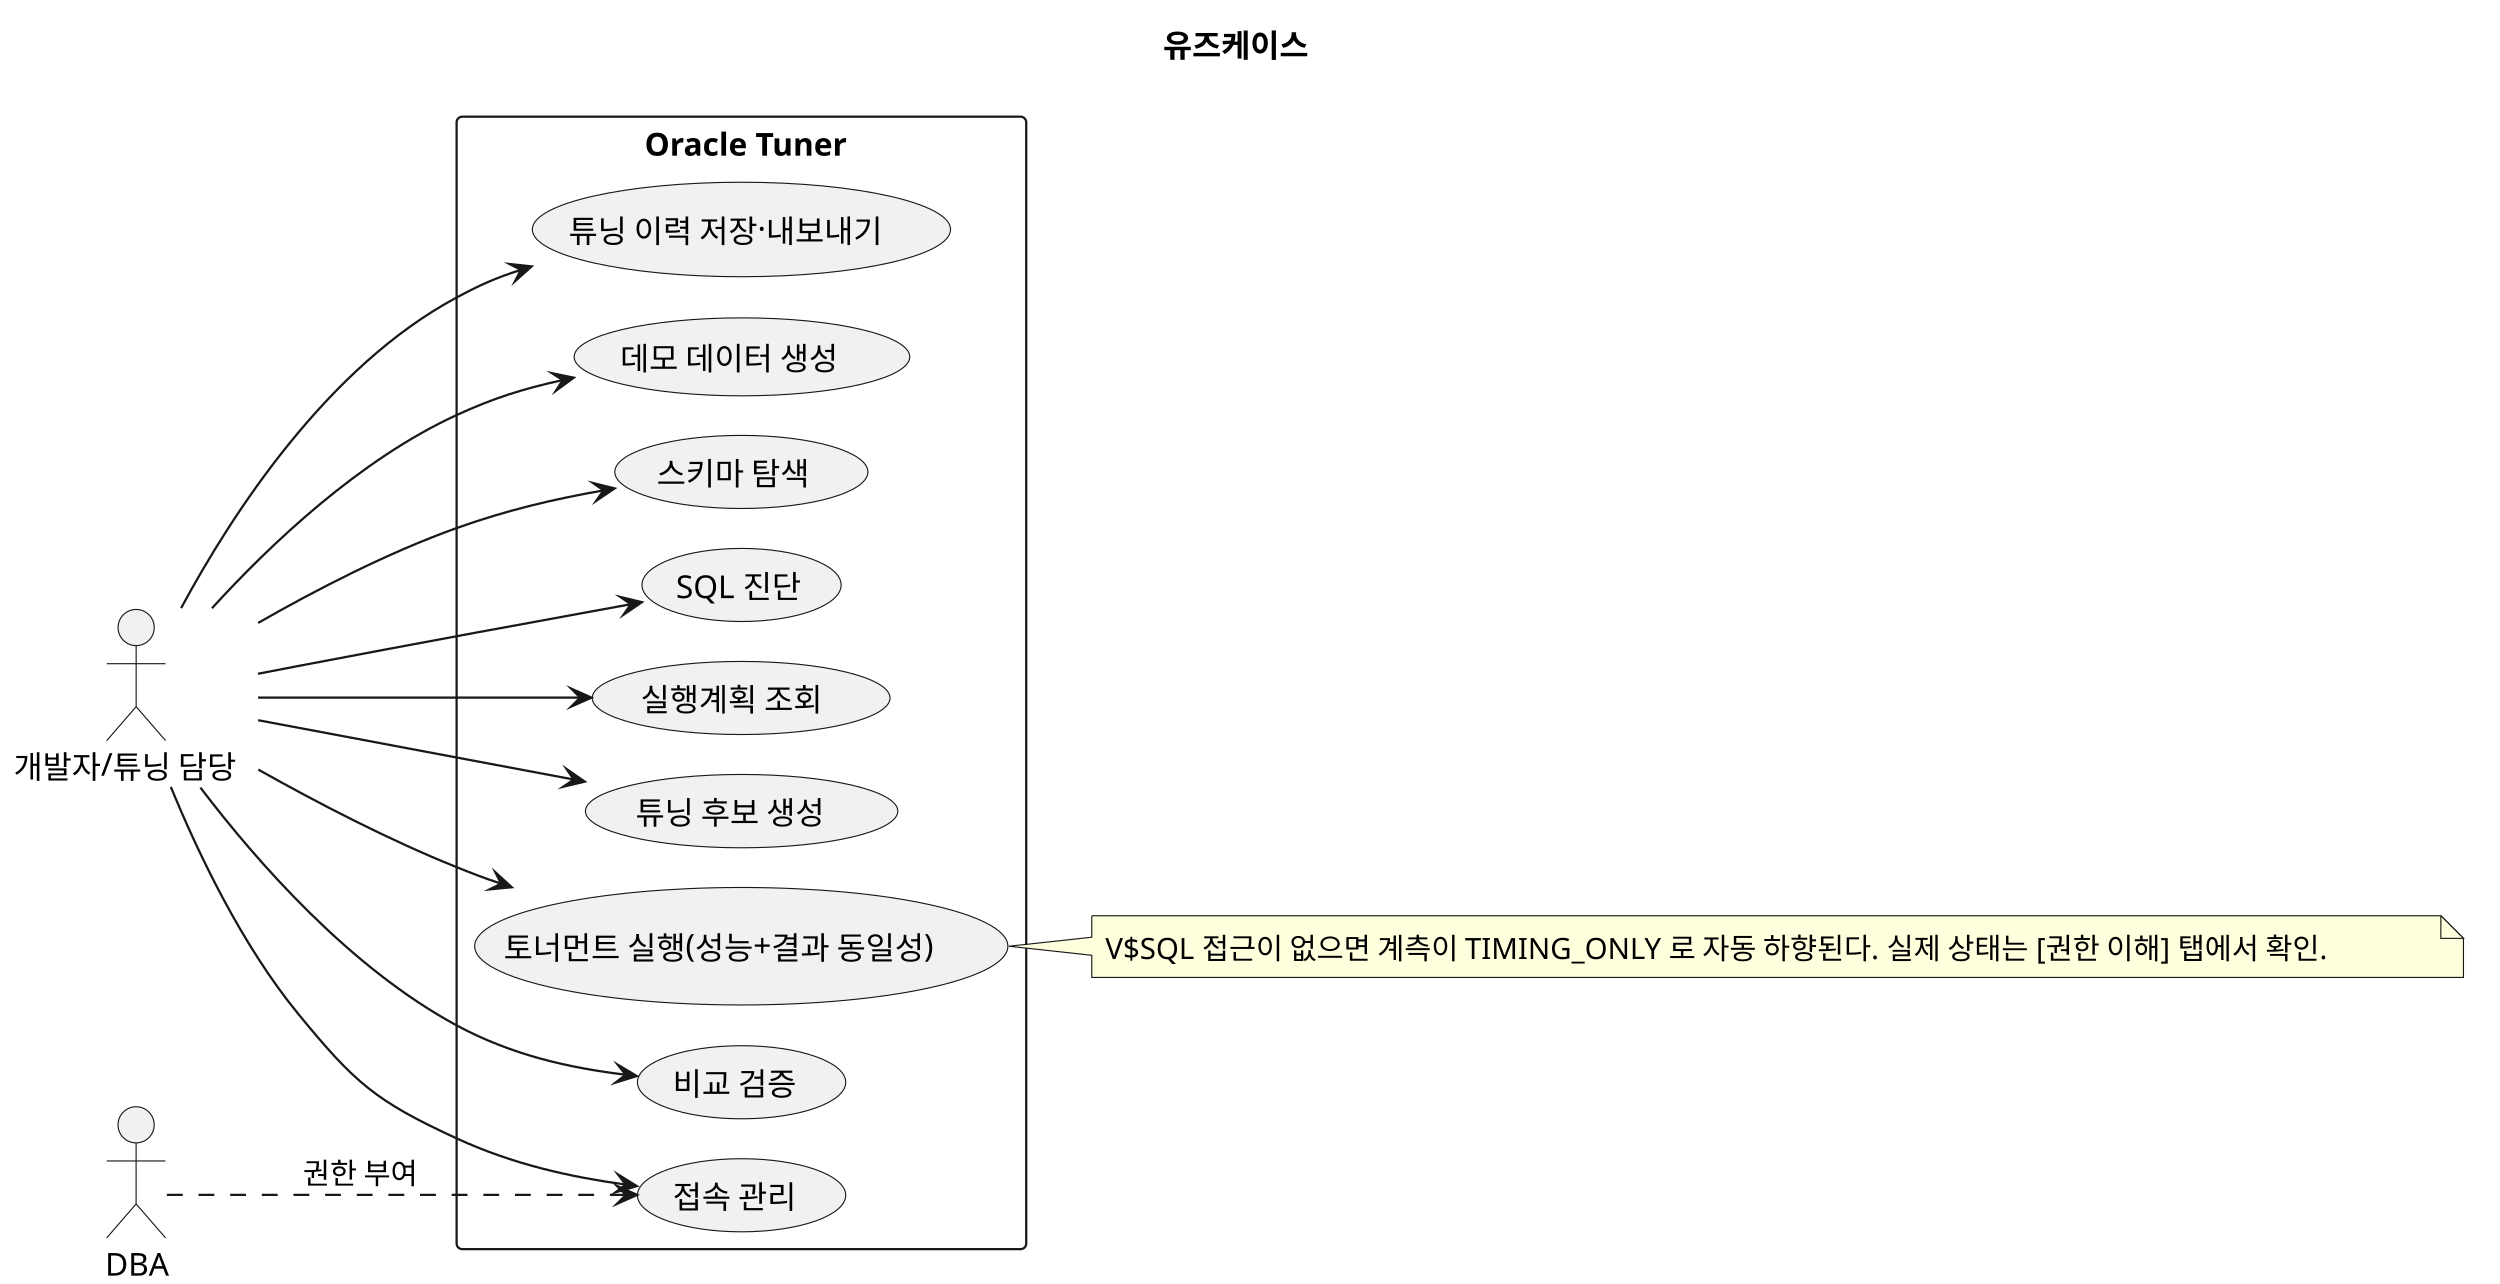
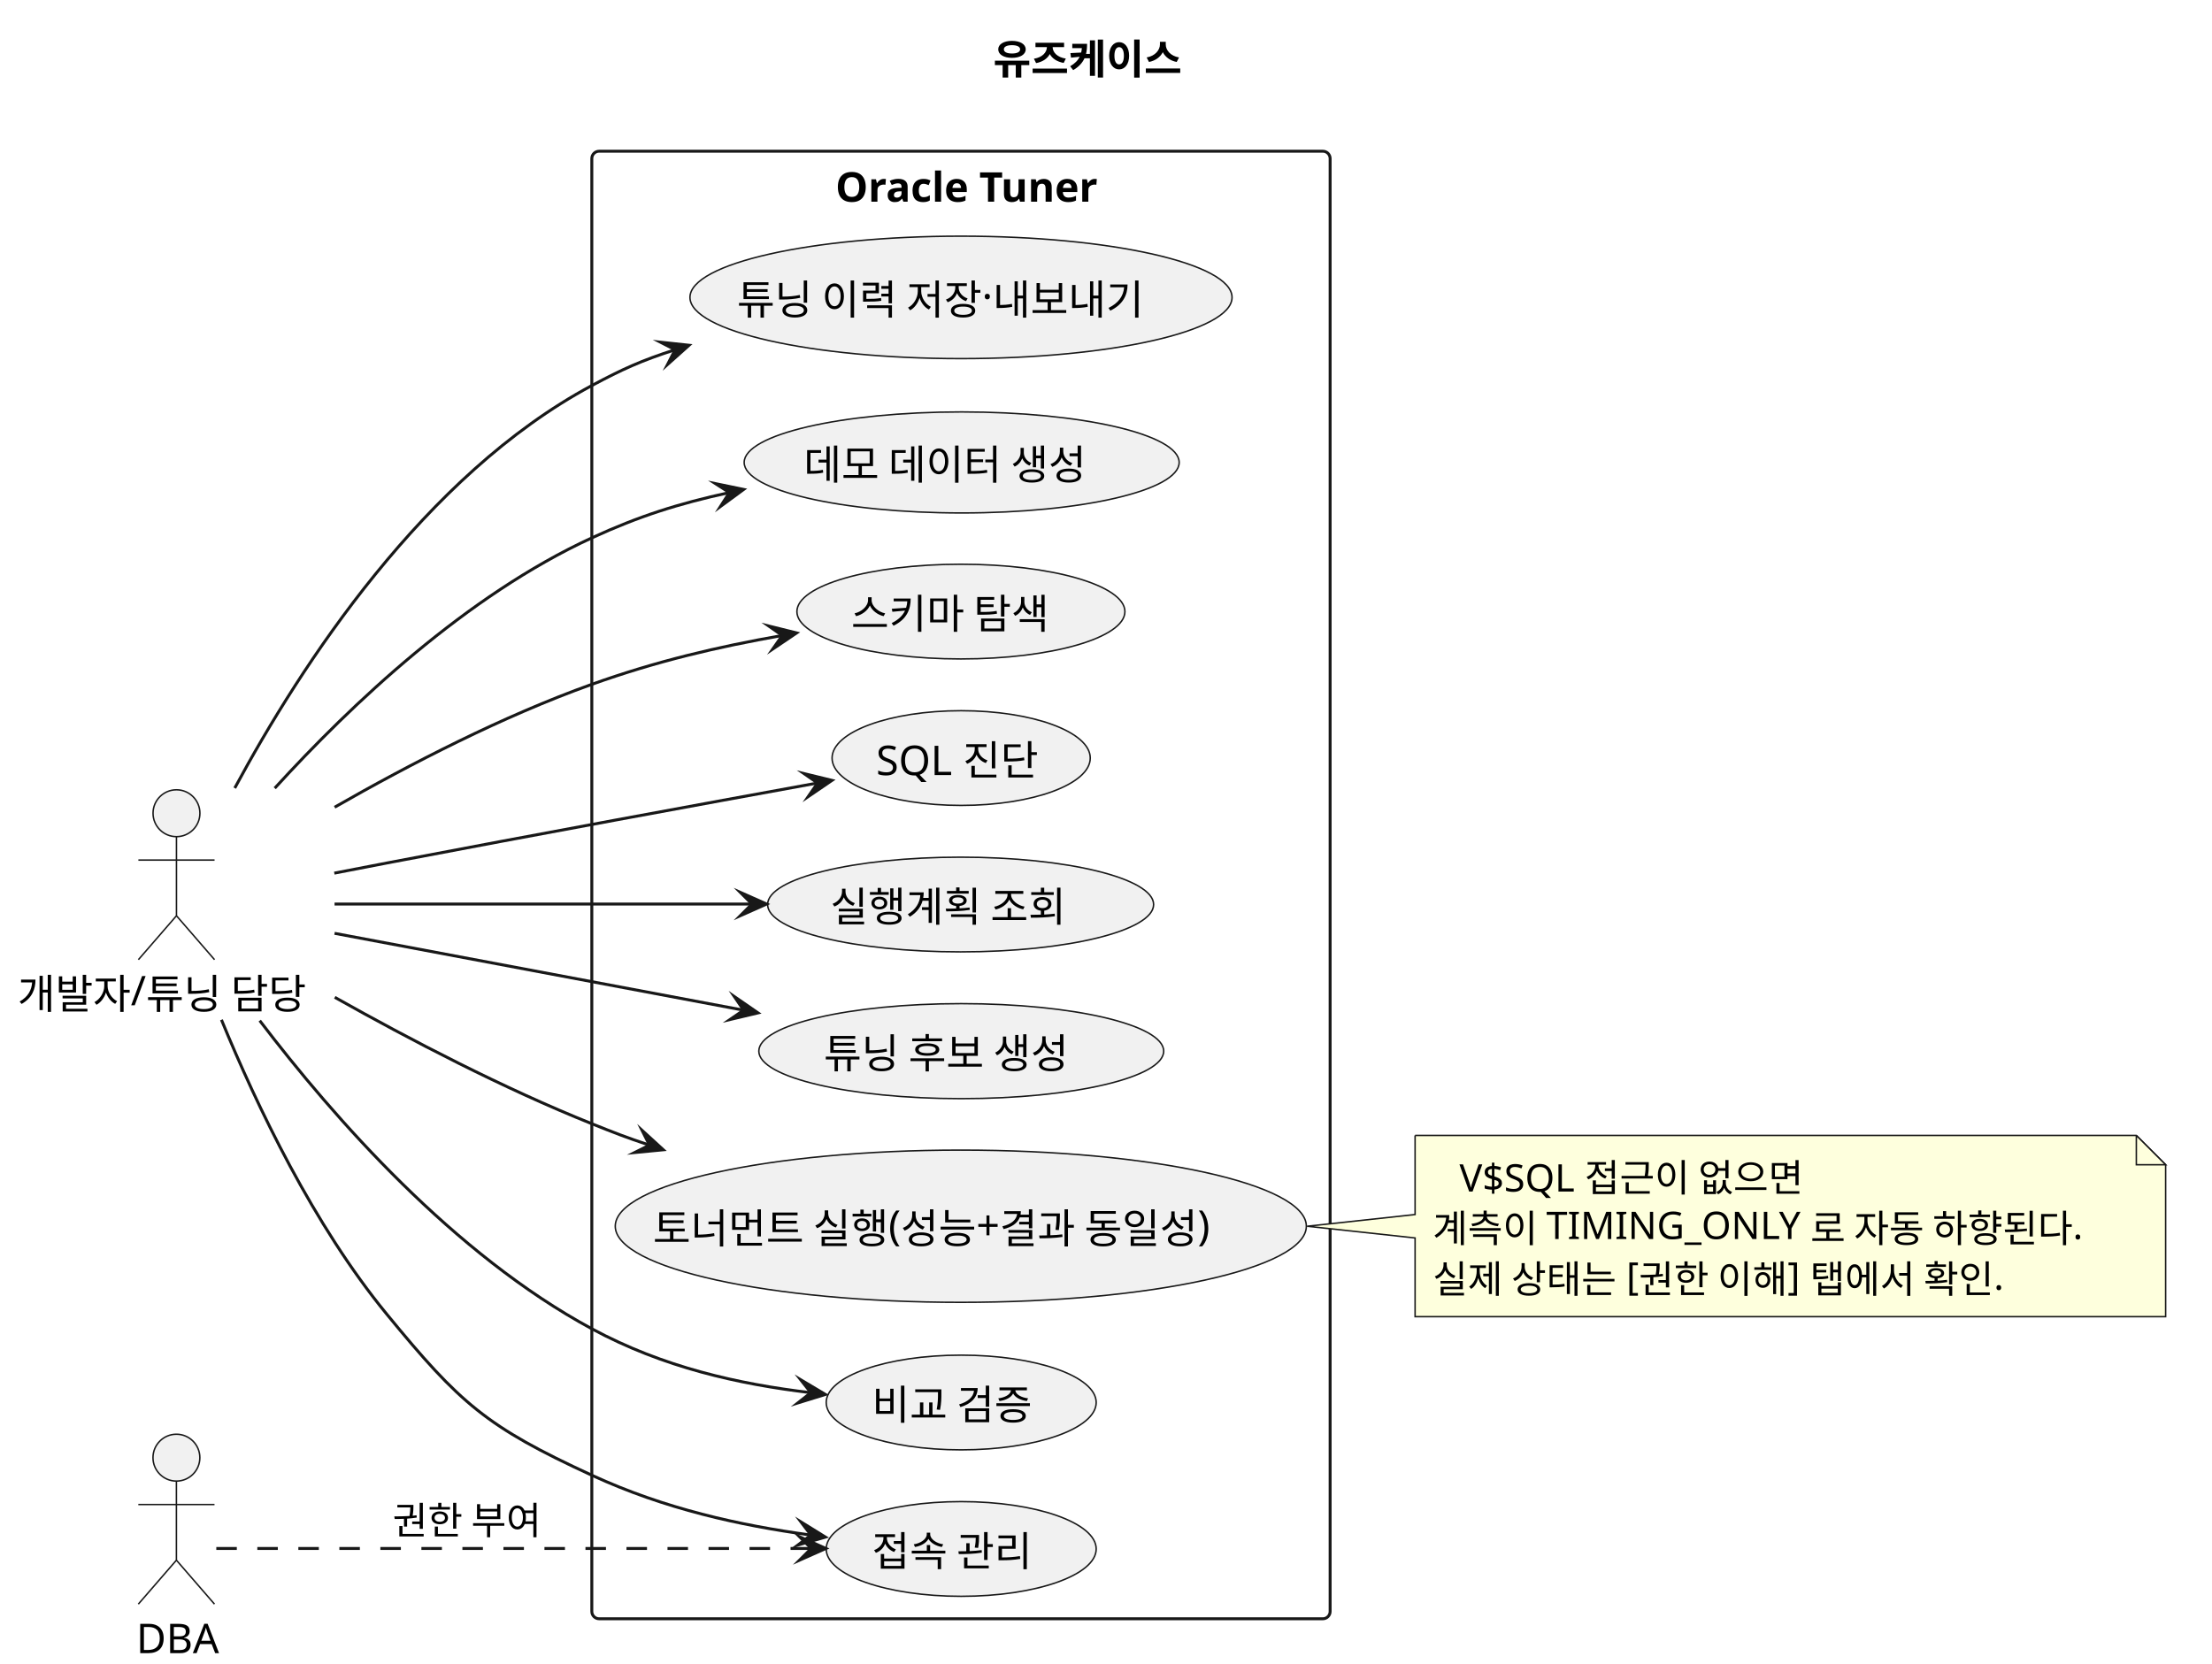
- <svg xmlns="http://www.w3.org/2000/svg" contentStyleType="text/css" data-diagram-type="DESCRIPTION" height="568px" preserveAspectRatio="none" style="width:1106px;height:568px;background:#FFFFFF;" version="1.1" viewBox="0 0 1106 568" width="1106px" zoomAndPan="magnify">
+ <svg xmlns="http://www.w3.org/2000/svg" contentStyleType="text/css" data-diagram-type="DESCRIPTION" height="568px" preserveAspectRatio="none" style="width:755px;height:568px;background:#FFFFFF;" version="1.1" viewBox="0 0 755 568" width="755px" zoomAndPan="magnify">
  <defs />
  <g>
    <g class="title" data-source-line="3">
-       <text fill="#000000" font-family="Malgun Gothic" font-size="14" font-weight="700" lengthAdjust="spacing" textLength="70" x="514.5" y="25.237">유즈케이스</text>
+       <text fill="#000000" font-family="Malgun Gothic" font-size="14" font-weight="700" lengthAdjust="spacing" textLength="70" x="339" y="25.237">유즈케이스</text>
    </g>
    <g class="cluster" data-qualified-name="Oracle Tuner" data-source-line="10" id="ent0003">
      <rect fill="none" height="501" rx="2.5" ry="2.5" style="stroke:#181818;stroke-width:1;" width="252" x="202" y="51.621" />
      <text fill="#000000" font-family="Malgun Gothic" font-size="14" font-weight="700" lengthAdjust="spacing" textLength="85.661" x="285.169" y="68.858">Oracle Tuner</text>
    </g>
    <g class="entity" data-qualified-name="DEV" data-source-line="7" id="ent0001">
      <ellipse cx="60.233" cy="277.621" fill="#F1F1F1" rx="8" ry="8" style="stroke:#181818;stroke-width:0.5;" />
      <path d="M60.233,285.621 L60.233,312.621 M47.233,293.621 L73.233,293.621 M60.233,312.621 L47.233,327.621 M60.233,312.621 L73.233,327.621" fill="none" style="stroke:#181818;stroke-width:0.5;" />
      <text fill="#000000" font-family="Malgun Gothic" font-size="14" lengthAdjust="spacing" textLength="108.466" x="6" y="344.358">개발자/튜닝 담당</text>
    </g>
    <g class="entity" data-qualified-name="DBA" data-source-line="8" id="ent0002">
      <ellipse cx="60.213" cy="497.621" fill="#F1F1F1" rx="8" ry="8" style="stroke:#181818;stroke-width:0.5;" />
      <path d="M60.213,505.621 L60.213,532.621 M47.213,513.621 L73.213,513.621 M60.213,532.621 L47.213,547.621 M60.213,532.621 L73.213,547.621" fill="none" style="stroke:#181818;stroke-width:0.5;" />
      <text fill="#000000" font-family="Malgun Gothic" font-size="14" lengthAdjust="spacing" textLength="27.426" x="46.5" y="564.358">DBA</text>
    </g>
    <g class="entity" data-qualified-name="GMN23" data-source-line="34" id="ent0024">
-       <path d="M483,405.121 L483,414.621 L446.264,418.621 L483,422.621 L483,432.412 A0,0 0 0 0 483,432.412 L1089.832,432.412 A0,0 0 0 0 1089.832,432.412 L1089.832,415.121 L1079.832,405.121 L483,405.121 A0,0 0 0 0 483,405.121" fill="#FEFFDD" style="stroke:#181818;stroke-width:0.5;" />
-       <path d="M1079.832,405.121 L1079.832,415.121 L1089.832,415.121 L1079.832,405.121" fill="#FEFFDD" style="stroke:#181818;stroke-width:0.5;" />
-       <text fill="#000000" font-family="Malgun Gothic" font-size="13" lengthAdjust="spacing" textLength="585.832" x="489" y="424.27">V$SQL 접근이 없으면 계측이 TIMING_ONLY 로 자동 하향된다. 실제 상태는 [권한 이해] 탭에서 확인.</text>
+       <path d="M483,387.621 L483,414.621 L446.135,418.621 L483,422.621 L483,449.494 A0,0 0 0 0 483,449.494 L739.174,449.494 A0,0 0 0 0 739.174,449.494 L739.174,397.621 L729.174,387.621 L483,387.621 A0,0 0 0 0 483,387.621" fill="#FEFFDD" style="stroke:#181818;stroke-width:0.5;" />
+       <path d="M729.174,387.621 L729.174,397.621 L739.174,397.621 L729.174,387.621" fill="#FEFFDD" style="stroke:#181818;stroke-width:0.5;" />
+       <text fill="#000000" font-family="Malgun Gothic" font-size="13" lengthAdjust="spacing" textLength="125.899" x="498.141" y="406.77">V$SQL 접근이 없으면</text>
+       <text fill="#000000" font-family="Malgun Gothic" font-size="13" lengthAdjust="spacing" textLength="235.174" x="489" y="424.061">계측이 TIMING_ONLY 로 자동 하향된다.</text>
+       <text fill="#000000" font-family="Malgun Gothic" font-size="13" lengthAdjust="spacing" textLength="215.617" x="489" y="441.352">실제 상태는 [권한 이해] 탭에서 확인.</text>
    </g>
    <g class="entity" data-qualified-name="Oracle Tuner.UC1" data-source-line="11" id="ent0004">
      <ellipse cx="328.078" cy="528.788" fill="#F1F1F1" rx="46.078" ry="16.167" style="stroke:#181818;stroke-width:0.5;" />
      <text fill="#000000" font-family="Malgun Gothic" font-size="14" lengthAdjust="spacing" textLength="60.922" x="297.617" y="534.599">접속 관리</text>
    </g>
    <g class="entity" data-qualified-name="Oracle Tuner.UC2" data-source-line="12" id="ent0005">
      <ellipse cx="327.978" cy="208.788" fill="#F1F1F1" rx="55.978" ry="16.167" style="stroke:#181818;stroke-width:0.5;" />
      <text fill="#000000" font-family="Malgun Gothic" font-size="14" lengthAdjust="spacing" textLength="74.922" x="290.517" y="214.599">스키마 탐색</text>
    </g>
    <g class="entity" data-qualified-name="Oracle Tuner.UC3" data-source-line="13" id="ent0006">
      <ellipse cx="328.063" cy="258.788" fill="#F1F1F1" rx="44.063" ry="16.167" style="stroke:#181818;stroke-width:0.5;" />
      <text fill="#000000" font-family="Malgun Gothic" font-size="14" lengthAdjust="spacing" textLength="58.071" x="299.027" y="264.599">SQL 진단</text>
    </g>
    <g class="entity" data-qualified-name="Oracle Tuner.UC4" data-source-line="14" id="ent0007">
      <ellipse cx="327.877" cy="308.788" fill="#F1F1F1" rx="65.877" ry="16.167" style="stroke:#181818;stroke-width:0.5;" />
      <text fill="#000000" font-family="Malgun Gothic" font-size="14" lengthAdjust="spacing" textLength="88.922" x="283.416" y="314.599">실행계획 조회</text>
    </g>
    <g class="entity" data-qualified-name="Oracle Tuner.UC5" data-source-line="15" id="ent0008">
      <ellipse cx="328.097" cy="358.841" fill="#F1F1F1" rx="69.097" ry="16.219" style="stroke:#181818;stroke-width:0.5;" />
      <text fill="#000000" font-family="Malgun Gothic" font-size="14" lengthAdjust="spacing" textLength="93.844" x="281.175" y="364.651">튜닝 후보 생성</text>
    </g>
    <g class="entity" data-qualified-name="Oracle Tuner.UC6" data-source-line="16" id="ent0009">
      <ellipse cx="327.942" cy="418.609" fill="#F1F1F1" rx="117.942" ry="25.988" style="stroke:#181818;stroke-width:0.5;" />
      <text fill="#000000" font-family="Malgun Gothic" font-size="14" lengthAdjust="spacing" textLength="210.185" x="222.849" y="424.42">토너먼트 실행(성능+결과 동일성)</text>
    </g>
    <g class="entity" data-qualified-name="Oracle Tuner.UC7" data-source-line="17" id="ent0010">
      <ellipse cx="328.078" cy="478.788" fill="#F1F1F1" rx="46.078" ry="16.167" style="stroke:#181818;stroke-width:0.5;" />
      <text fill="#000000" font-family="Malgun Gothic" font-size="14" lengthAdjust="spacing" textLength="60.922" x="297.617" y="484.599">비교 검증</text>
    </g>
    <g class="entity" data-qualified-name="Oracle Tuner.UC8" data-source-line="18" id="ent0011">
      <ellipse cx="328.011" cy="101.523" fill="#F1F1F1" rx="92.511" ry="20.902" style="stroke:#181818;stroke-width:0.5;" />
      <text fill="#000000" font-family="Malgun Gothic" font-size="14" lengthAdjust="spacing" textLength="152.906" x="251.558" y="107.334">튜닝 이력 저장·내보내기</text>
    </g>
    <g class="entity" data-qualified-name="Oracle Tuner.UC9" data-source-line="19" id="ent0012">
      <ellipse cx="328.237" cy="157.869" fill="#F1F1F1" rx="74.237" ry="17.247" style="stroke:#181818;stroke-width:0.5;" />
      <text fill="#000000" font-family="Malgun Gothic" font-size="14" lengthAdjust="spacing" textLength="107.844" x="274.315" y="163.679">데모 데이터 생성</text>
    </g>
    <g class="link" data-entity-1="ent0001" data-entity-2="ent0004" data-link-type="dependency" id="lnk13">
      <polygon fill="#181818" points="281.747,524.734,273.374,519.548,276.793,524.055,272.287,527.474,281.747,524.734" style="stroke:#181818;stroke-width:1;stroke-linejoin:miter;stroke-miterlimit:10;" />
      <path d="M75.585,348.143 C87.755,377.777 107.108,418.282 132,448.621 C157.096,479.209 166.064,487.067 202,503.621 C227.026,515.149 252.321,520.698 276.793,524.055" fill="none" style="stroke:#181818;stroke-width:1;" />
    </g>
    <g class="link" data-entity-1="ent0001" data-entity-2="ent0005" data-link-type="dependency" id="lnk14">
      <polygon fill="#181818" points="271.92,216.073,262.362,213.699,266.996,216.943,263.753,221.577,271.92,216.073" style="stroke:#181818;stroke-width:1;stroke-linejoin:miter;stroke-miterlimit:10;" />
      <path d="M114.21,275.572 C139.922,260.855 171.712,244.442 202,233.621 C224.3,225.654 244.872,220.849 266.996,216.943" fill="none" style="stroke:#181818;stroke-width:1;" />
    </g>
    <g class="link" data-entity-1="ent0001" data-entity-2="ent0006" data-link-type="dependency" id="lnk15">
      <polygon fill="#181818" points="283.985,266.408,274.414,264.084,279.065,267.303,275.846,271.954,283.985,266.408" style="stroke:#181818;stroke-width:1;stroke-linejoin:miter;stroke-miterlimit:10;" />
      <path d="M114.101,298.077 C120.136,296.901 126.2,295.728 132,294.621 C184.245,284.648 239.535,274.495 279.065,267.303" fill="none" style="stroke:#181818;stroke-width:1;" />
    </g>
    <g class="link" data-entity-1="ent0001" data-entity-2="ent0007" data-link-type="dependency" id="lnk16">
      <polygon fill="#181818" points="261.663,308.621,252.663,304.621,256.663,308.621,252.663,312.621,261.663,308.621" style="stroke:#181818;stroke-width:1;stroke-linejoin:miter;stroke-miterlimit:10;" />
      <path d="M114.19,308.621 C156.641,308.621 211.307,308.621 256.663,308.621" fill="none" style="stroke:#181818;stroke-width:1;" />
    </g>
    <g class="link" data-entity-1="ent0001" data-entity-2="ent0008" data-link-type="dependency" id="lnk17">
      <polygon fill="#181818" points="258.728,345.788,250.622,340.194,253.814,344.864,249.144,348.057,258.728,345.788" style="stroke:#181818;stroke-width:1;stroke-linejoin:miter;stroke-miterlimit:10;" />
      <path d="M114.19,318.619 C155.732,326.428 208.844,336.411 253.814,344.864" fill="none" style="stroke:#181818;stroke-width:1;" />
    </g>
    <g class="link" data-entity-1="ent0001" data-entity-2="ent0009" data-link-type="dependency" id="lnk18">
      <polygon fill="#181818" points="226.406,392.521,219.139,385.874,221.664,390.936,216.602,393.461,226.406,392.521" style="stroke:#181818;stroke-width:1;stroke-linejoin:miter;stroke-miterlimit:10;" />
      <path d="M114.263,340.463 C140.119,355.001 172.014,371.612 202,383.621 C209.845,386.763 213.332,388.15 221.664,390.936" fill="none" style="stroke:#181818;stroke-width:1;" />
    </g>
    <g class="link" data-entity-1="ent0001" data-entity-2="ent0010" data-link-type="dependency" id="lnk19">
      <polygon fill="#181818" points="281.723,476.039,273.262,471,276.759,475.446,272.312,478.943,281.723,476.039" style="stroke:#181818;stroke-width:1;stroke-linejoin:miter;stroke-miterlimit:10;" />
      <path d="M88.65,348.418 C114.131,381.905 155.033,428.27 202,453.621 C226.441,466.813 251.995,472.486 276.759,475.446" fill="none" style="stroke:#181818;stroke-width:1;" />
    </g>
    <g class="link" data-entity-1="ent0001" data-entity-2="ent0011" data-link-type="dependency" id="lnk20">
      <polygon fill="#181818" points="235.192,117.862,225.4,116.805,230.432,119.391,227.847,124.422,235.192,117.862" style="stroke:#181818;stroke-width:1;stroke-linejoin:miter;stroke-miterlimit:10;" />
      <path d="M80.124,269.033 C102.805,226.92 144.863,162.241 202,131.621 C212.327,126.087 218.915,123.089 230.432,119.391" fill="none" style="stroke:#181818;stroke-width:1;" />
    </g>
    <g class="link" data-entity-1="ent0001" data-entity-2="ent0012" data-link-type="dependency" id="lnk21">
      <polygon fill="#181818" points="253.836,167.084,244.19,165.093,248.951,168.149,245.894,172.909,253.836,167.084" style="stroke:#181818;stroke-width:1;stroke-linejoin:miter;stroke-miterlimit:10;" />
      <path d="M93.775,269.082 C119.938,240.395 159.202,203.305 202,183.621 C218.11,176.212 231.474,171.959 248.951,168.149" fill="none" style="stroke:#181818;stroke-width:1;" />
    </g>
    <g class="link" data-entity-1="ent0002" data-entity-2="ent0004" data-link-type="dependency" id="lnk22">
      <polygon fill="#181818" points="281.889,528.621,272.889,524.621,276.889,528.621,272.889,532.621,281.889,528.621" style="stroke:#181818;stroke-width:1;stroke-linejoin:miter;stroke-miterlimit:10;" />
      <path d="M73.83,528.621 C110.93,528.621 214.652,528.621 276.889,528.621" fill="none" style="stroke:#181818;stroke-width:1;stroke-dasharray:7,7;" />
      <text fill="#000000" font-family="Malgun Gothic" font-size="13" lengthAdjust="spacing" textLength="56.57" x="134" y="523.77">권한 부여</text>
    </g>
  </g>
</svg>
